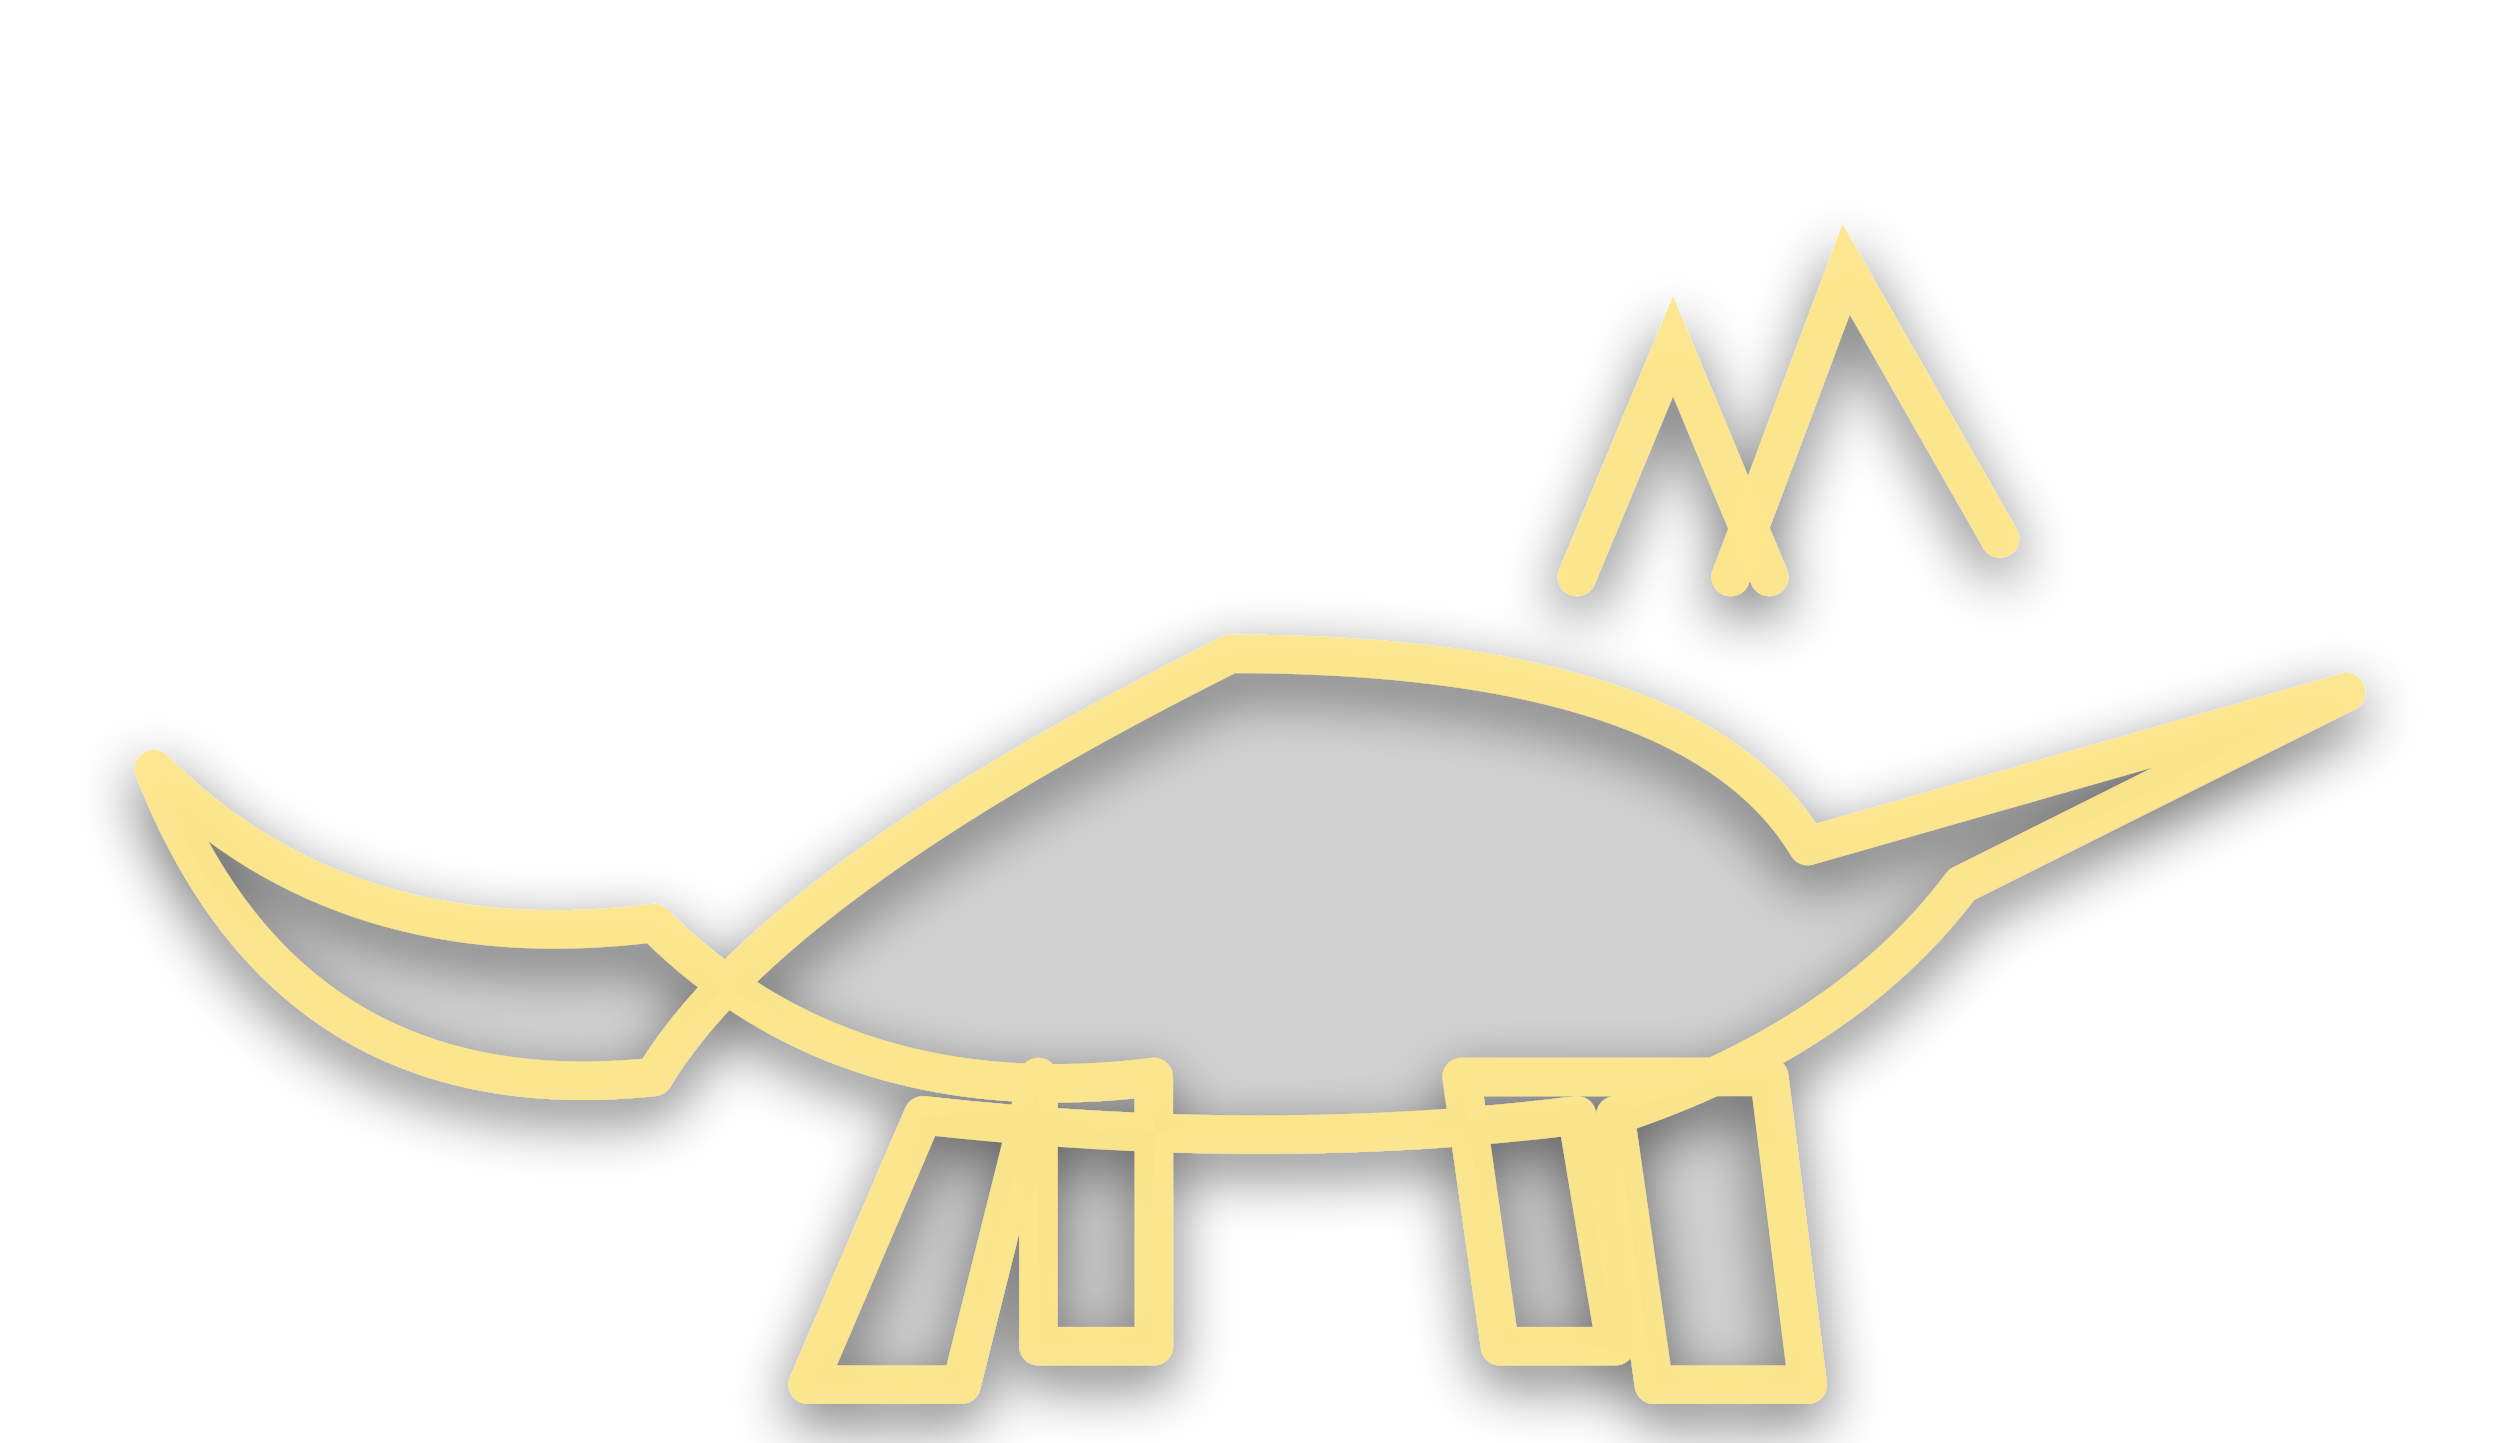
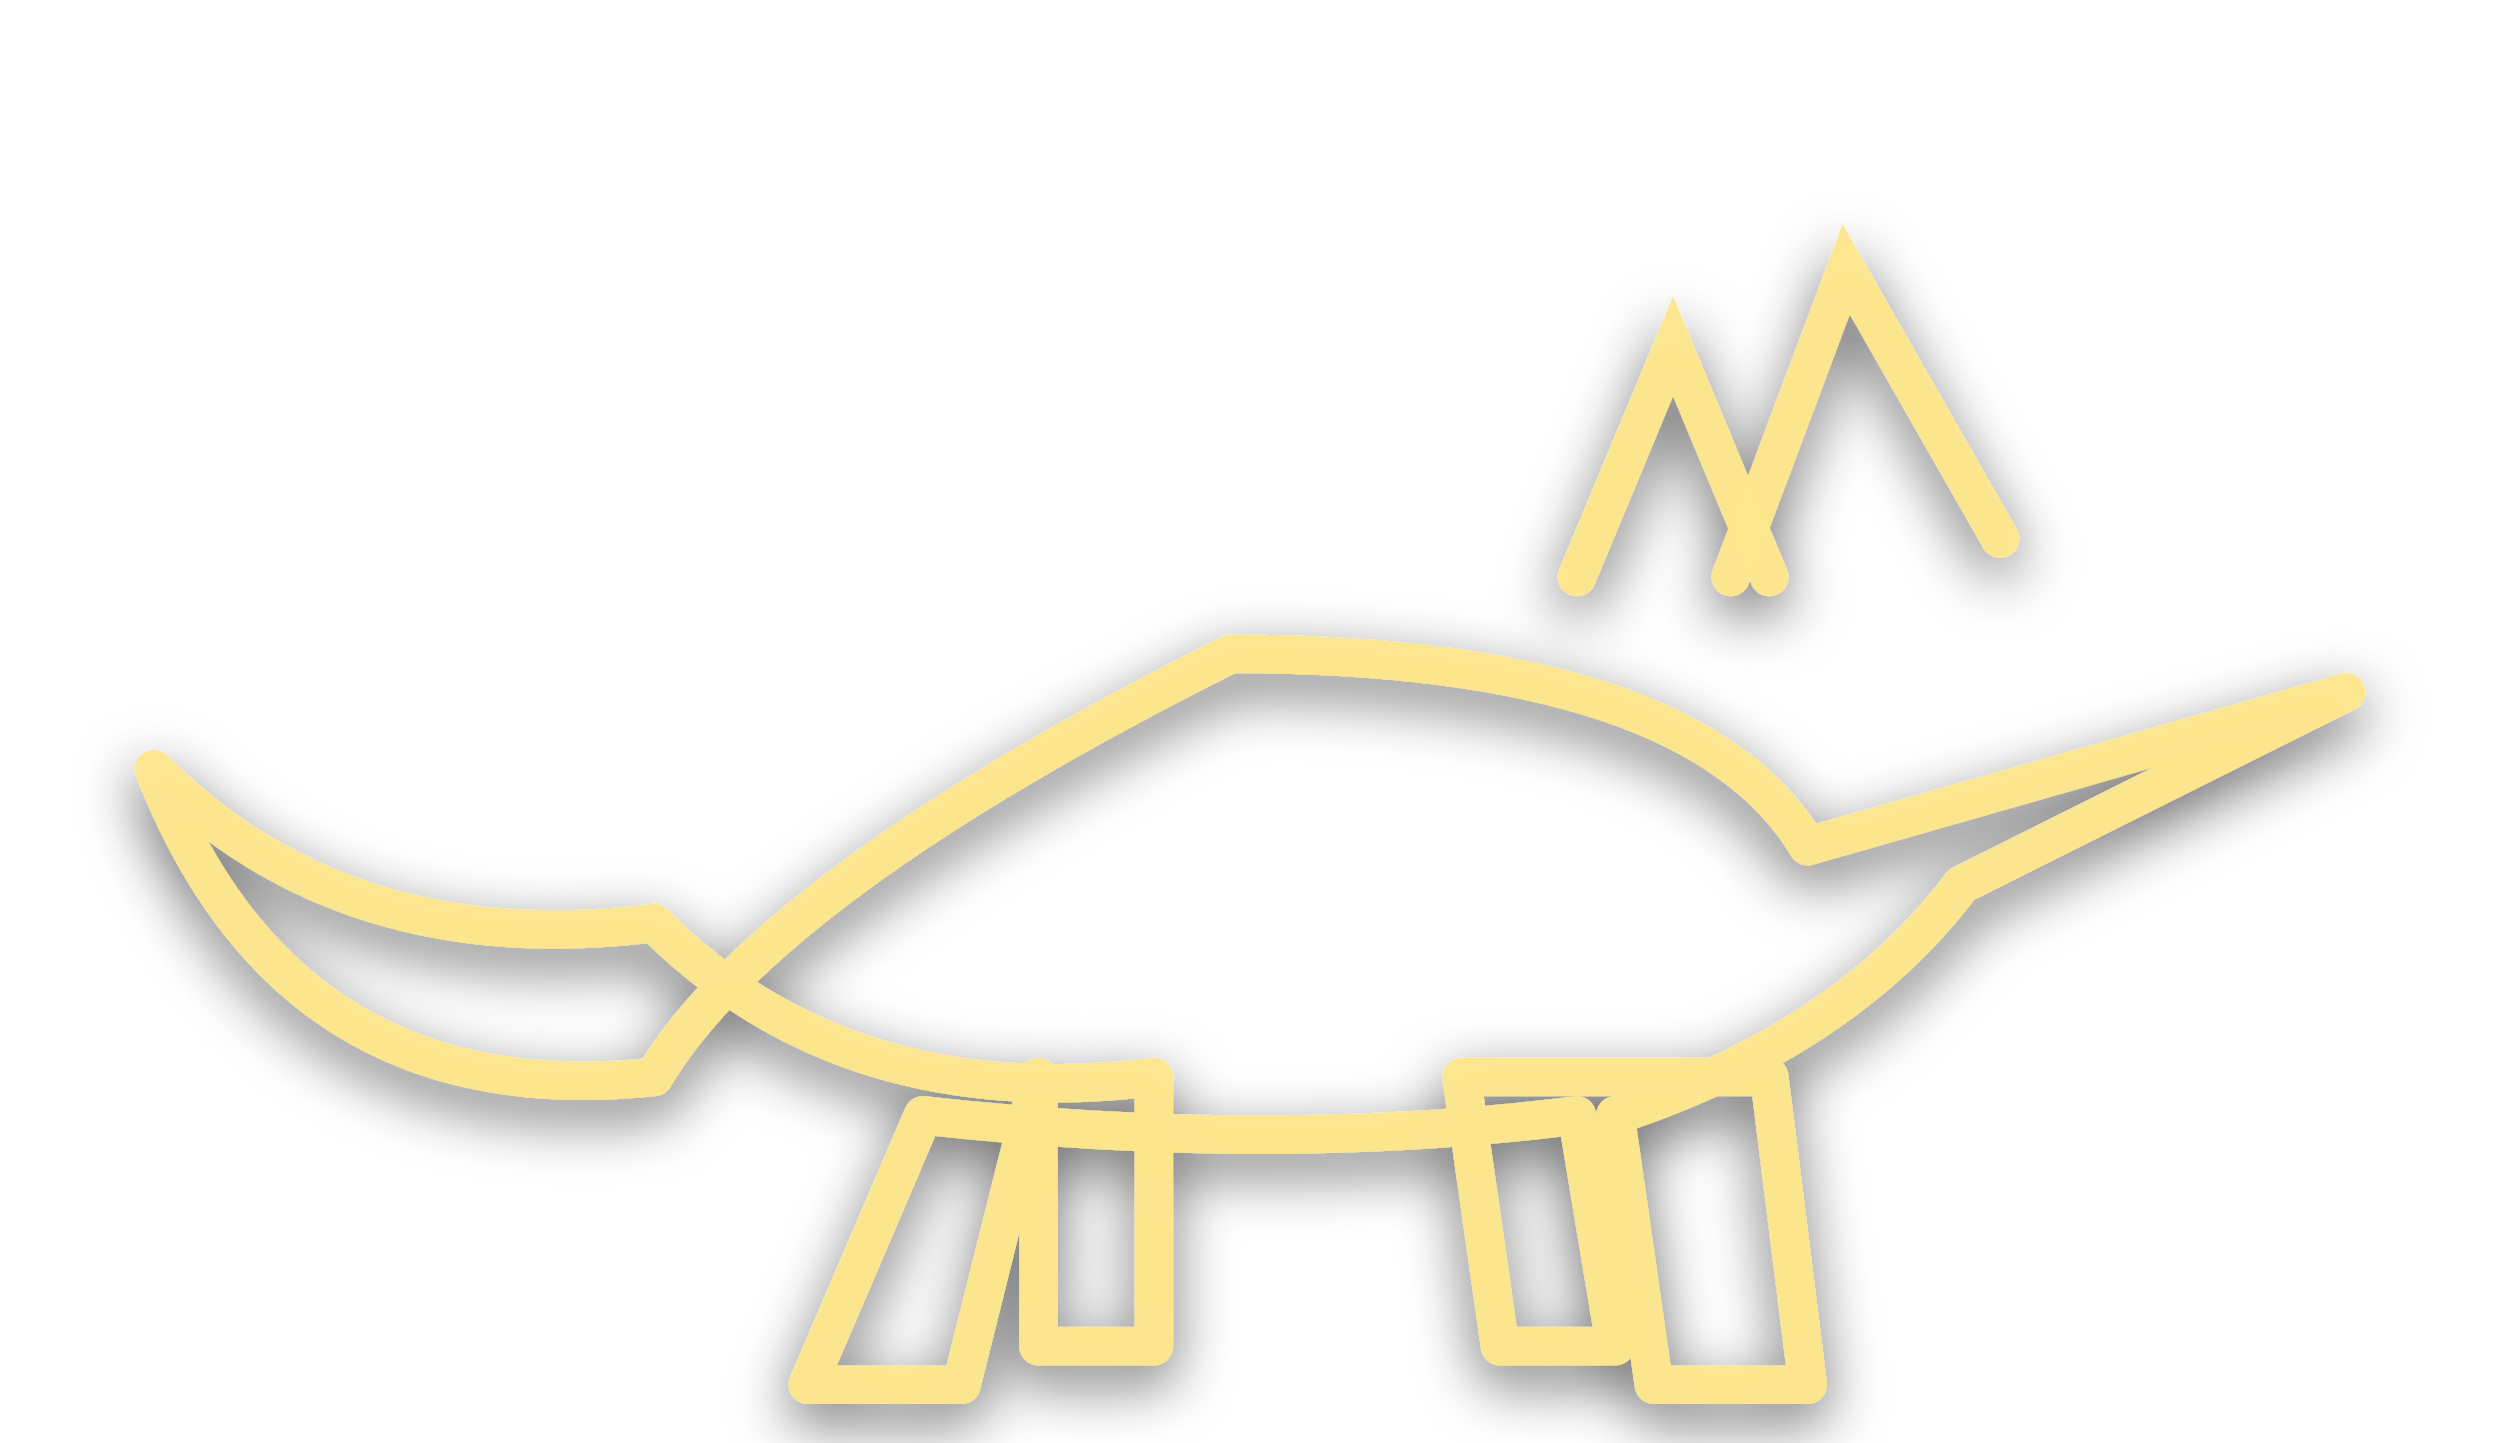
<svg xmlns="http://www.w3.org/2000/svg" viewBox="0 0 130 75" width="130" height="75">
  <defs>
-     <filter id="socketGlowL" x="-10%" y="-10%" width="120%" height="120%">
+     <filter id="socketFoxGlowL" x="-10%" y="-10%" width="120%" height="120%">
      <feDropShadow dx="0" dy="1" stdDeviation="1.5" flood-color="#000000" flood-opacity="0.6" />
    </filter>
  </defs>
-   <g filter="url(#socketGlowL)">
-     <path d="M 34 48 Q 18 50 8 40 Q 15 58 34 56 Q 40 46 64 34 Q 88 34 94 44 L 122 36 L 102 46 Q 96 54 84 58 L 86 72 L 94 72 L 92 56 L 76 56 L 78 70 L 84 70 L 82 58 Q 66 60 48 58 L 42 72 L 50 72 L 54 56 L 54 70 L 60 70 L 60 56 Q 44 58 34 48 Z" fill="rgba(0,0,0,0.12)" />
+   <g filter="url(#socketFoxGlowL)">
    <path d="M 34 48 Q 18 50 8 40 Q 15 58 34 56 Q 40 46 64 34 Q 88 34 94 44 L 122 36 L 102 46 Q 96 54 84 58 L 86 72 L 94 72 L 92 56 L 76 56 L 78 70 L 84 70 L 82 58 Q 66 60 48 58 L 42 72 L 50 72 L 54 56 L 54 70 L 60 70 L 60 56 Q 44 58 34 48 Z" fill="none" stroke="#FDE68A" stroke-width="2" stroke-linejoin="round" stroke-linecap="round" opacity="0.95" />
    <path d="M 90 30 L 96 14 L 104 28" fill="none" stroke="#FDE68A" stroke-width="2" stroke-linecap="round" opacity="0.95" />
    <path d="M 82 30 L 87 18 L 92 30" fill="none" stroke="#FDE68A" stroke-width="2" stroke-linecap="round" opacity="0.95" />
  </g>
</svg>
